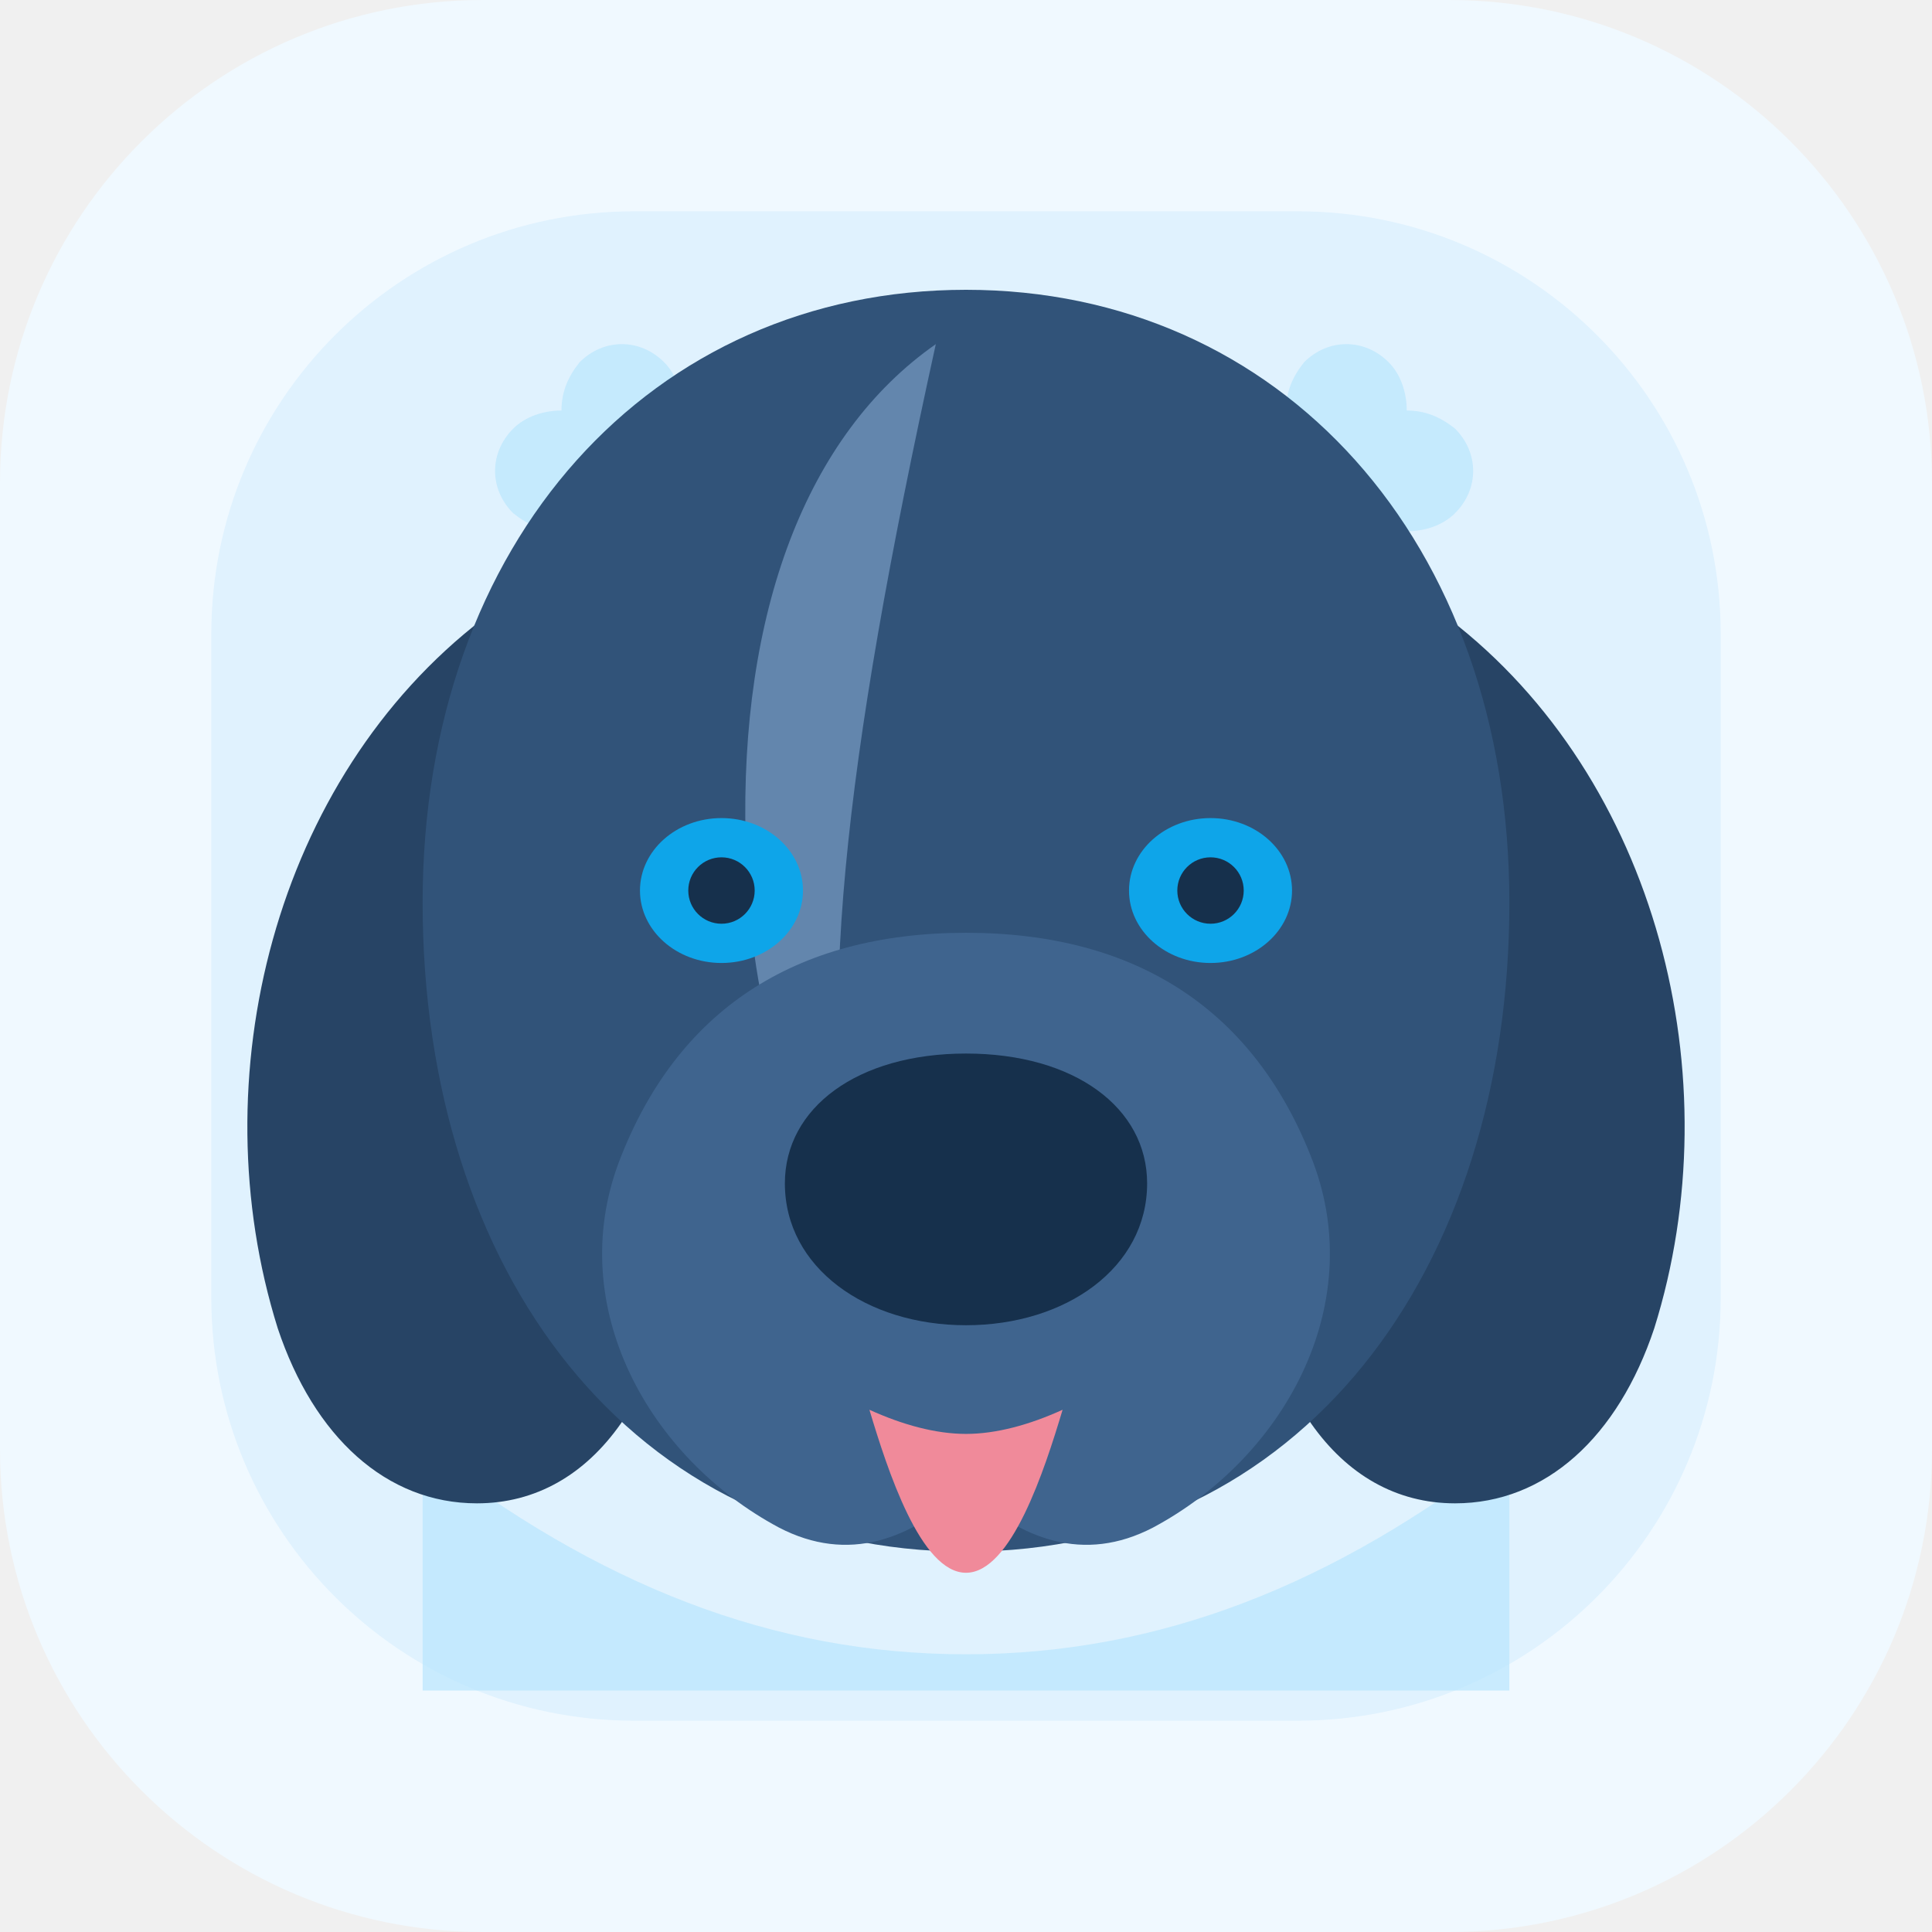
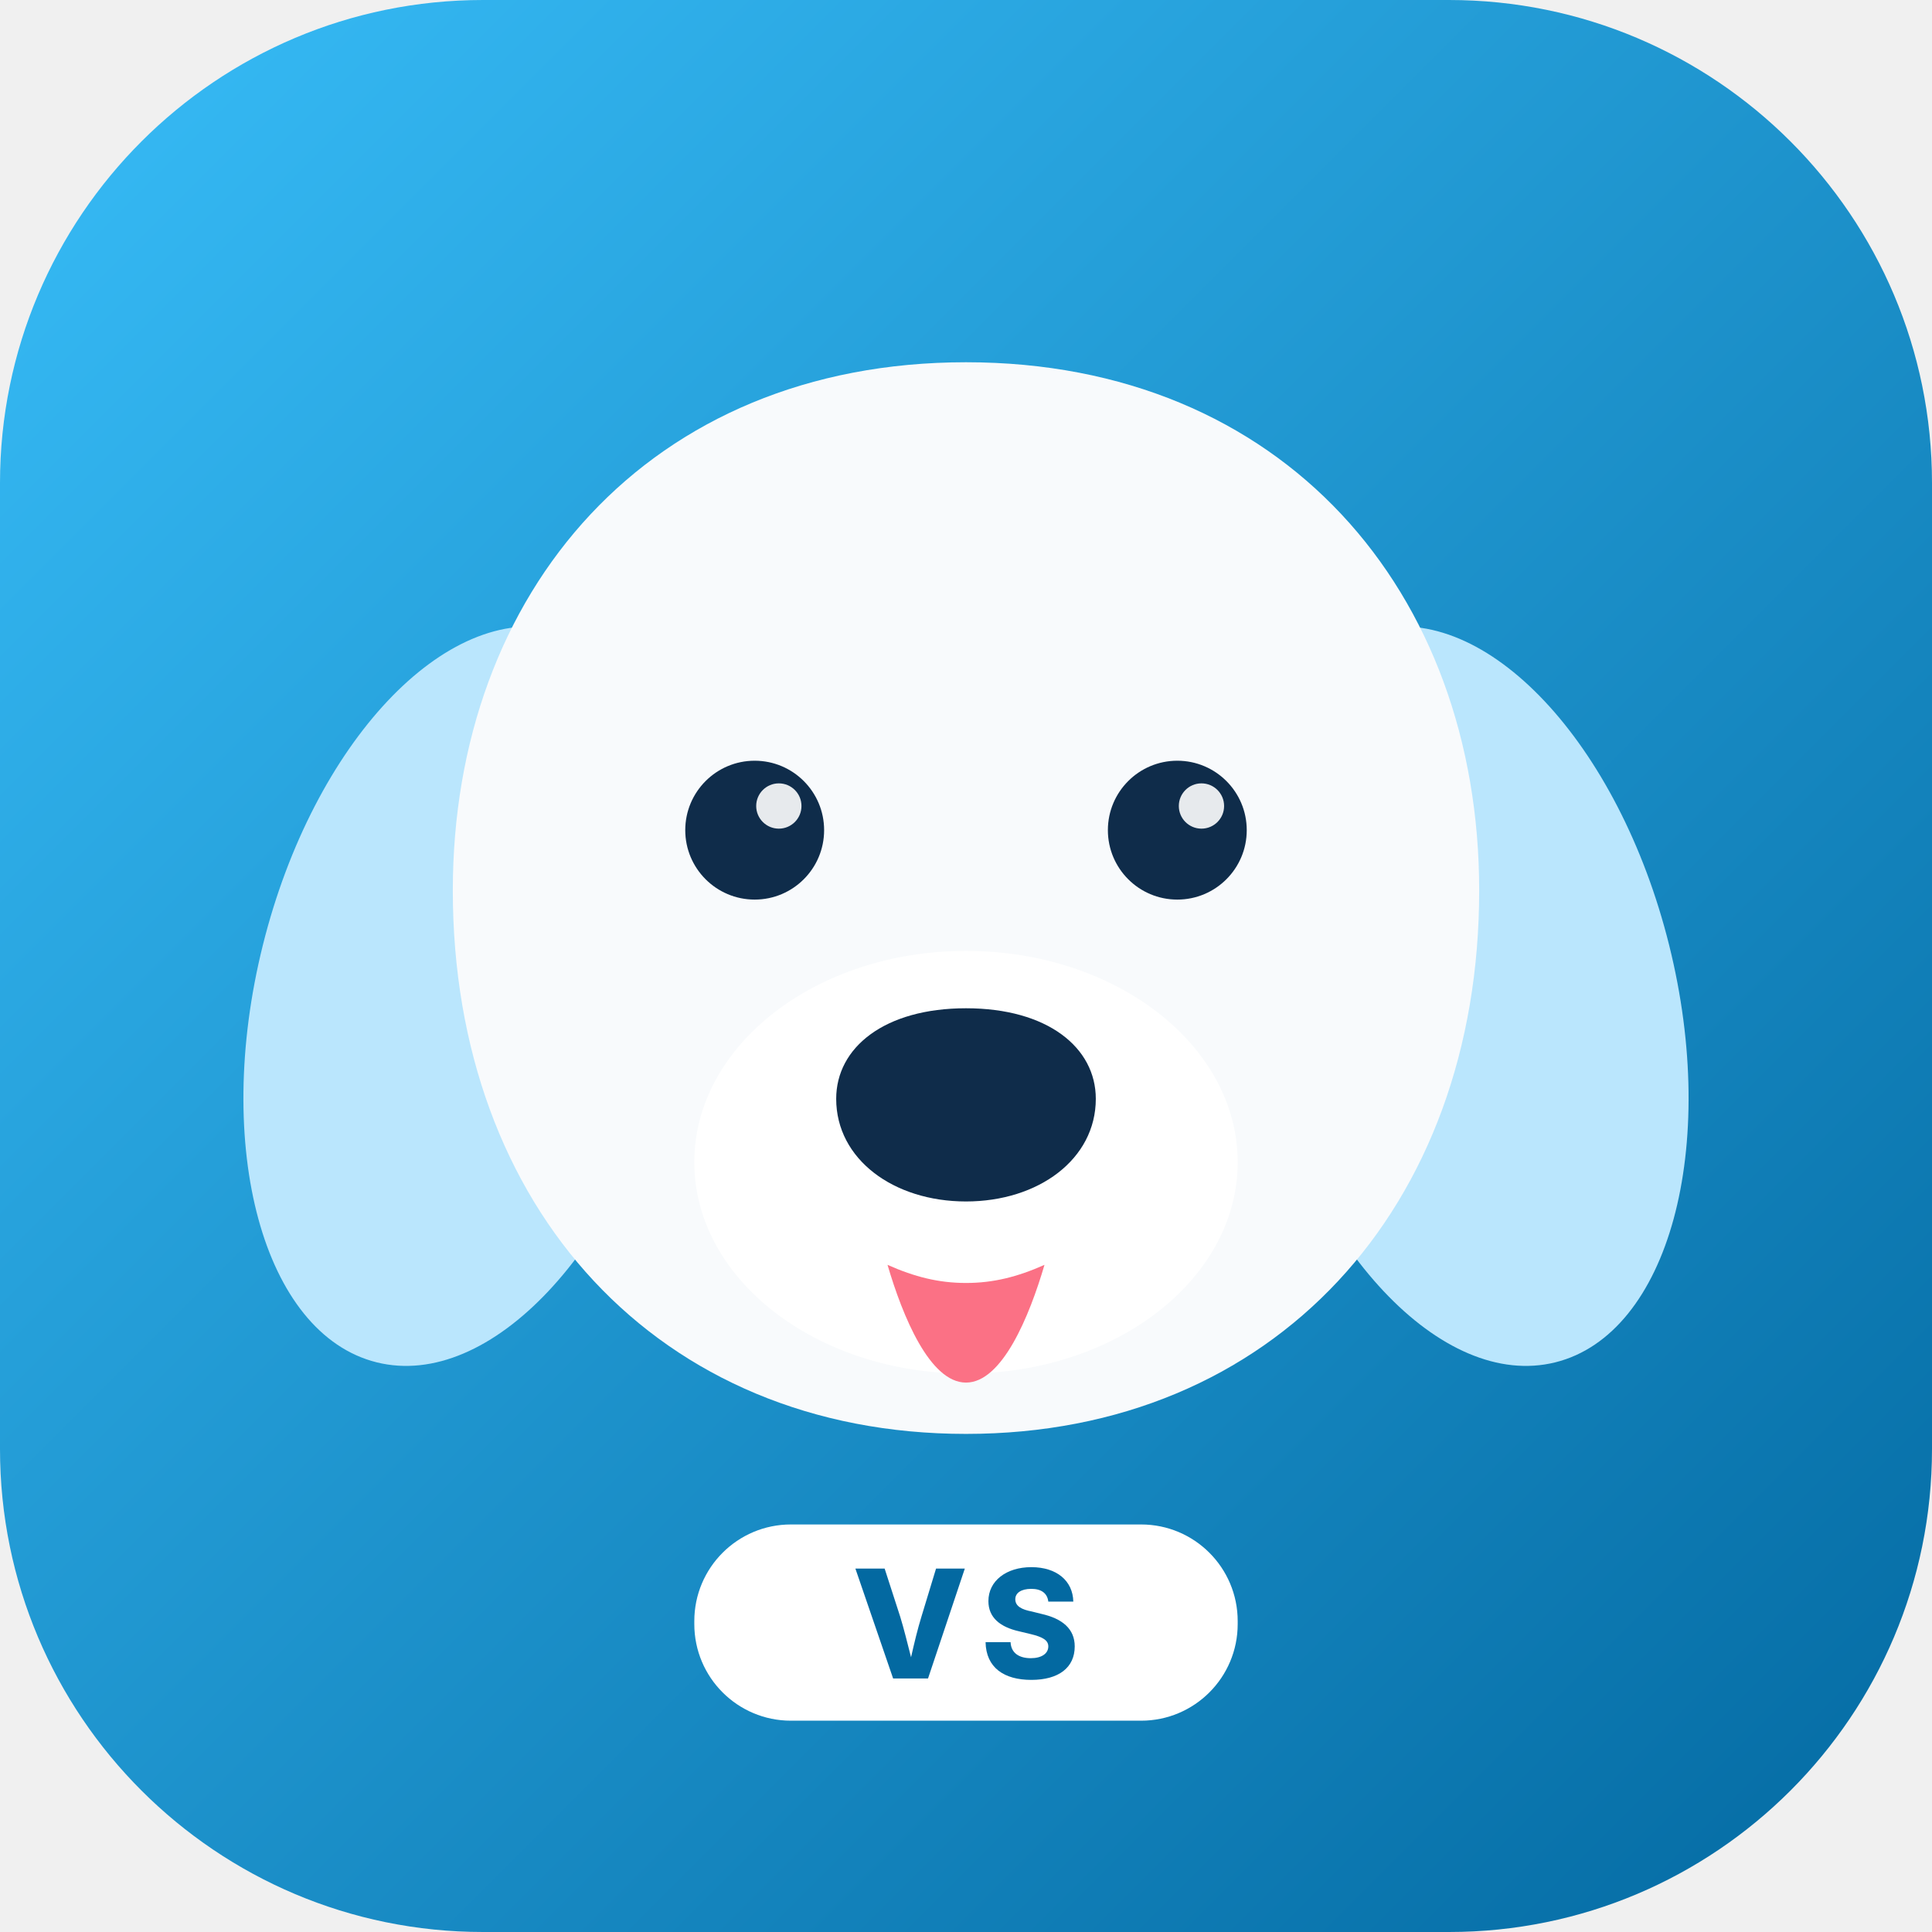
<svg xmlns="http://www.w3.org/2000/svg" viewBox="0 0 64 64">
-   <rect width="64" height="64" rx="16" fill="#f0f9ff" />
-   <rect x="7" y="7" width="50" height="50" rx="14" fill="#e0f2fe" />
-   <path fill="#7dd3fc" opacity=".28" d="M17 17c-.8-.8-.8-2 0-2.8.4-.4 1-.6 1.6-.6 0-.6.2-1.1.6-1.6.8-.8 2-.8 2.8 0 .4.4.6 1 .6 1.6.6 0 1.1.2 1.6.6.8.8.8 2 0 2.8-.4.4-1 .6-1.6.6 0 .6-.2 1.1-.6 1.6-.8.8-2 .8-2.8 0-.4-.4-.6-1-.6-1.6-.6 0-1.1-.2-1.6-.6Z" />
-   <path fill="#7dd3fc" opacity=".28" d="M41 17c-.8-.8-.8-2 0-2.8.4-.4 1-.6 1.6-.6 0-.6.2-1.1.6-1.6.8-.8 2-.8 2.8 0 .4.4.6 1 .6 1.6.6 0 1.1.2 1.6.6.8.8.8 2 0 2.8-.4.4-1 .6-1.6.6 0 .6-.2 1.1-.6 1.6-.8.8-2 .8-2.8 0-.4-.4-.6-1-.6-1.6-.6 0-1.1-.2-1.6-.6Z" />
-   <path fill="#bae6fd" opacity=".72" d="M14 48c5.8 4.5 11.6 6.8 18 6.8s12.2-2.3 18-6.8v8H14v-8Z" />
-   <path fill="#274465" d="M16 20.5c-6.9 5.3-9.4 15.2-6.8 23.5 1.2 3.6 3.6 5.8 6.6 5.8 3.9 0 6.5-3.8 6.9-9.7.5-7.7-1.9-15.3-6.7-19.6Z" />
-   <path fill="#274465" d="M48 20.5c6.9 5.3 9.4 15.2 6.8 23.5-1.2 3.6-3.6 5.8-6.6 5.8-3.9 0-6.5-3.8-6.9-9.7-.5-7.7 1.9-15.3 6.7-19.6Z" />
-   <path fill="#315379" d="M32 9.6c-10.4 0-18 8.3-18 20.3 0 12.2 6.9 21.5 18 21.5s18-9.3 18-21.5c0-12-7.6-20.3-18-20.3Z" />
-   <path fill="#6f92ba" opacity=".8" d="M31 11.4c-4.3 3-6.5 8.9-6.3 16.4.1 5.3 1.3 9.5 3.7 12.7-1.4-6.6-.5-15 2.6-29.1Z" />
-   <ellipse cx="23.9" cy="29.5" rx="2.7" ry="2.4" fill="#0ea5e9" />
-   <ellipse cx="40.1" cy="29.5" rx="2.7" ry="2.4" fill="#0ea5e9" />
-   <circle cx="23.9" cy="29.5" r="1.1" fill="#16304c" />
-   <circle cx="40.1" cy="29.5" r="1.1" fill="#16304c" />
-   <path fill="#3f648e" d="M20.5 38.5c1.9-5 5.8-7.6 11.5-7.6s9.6 2.6 11.5 7.6c1.8 4.8-1 9.8-5.3 12.1-2.3 1.2-4.4.4-6.2-1.3-1.8 1.7-3.9 2.5-6.2 1.3-4.3-2.3-7.1-7.3-5.3-12.1Z" />
-   <path fill="#16304c" d="M26 39.2c0-2.5 2.4-4.3 6-4.3s6 1.8 6 4.3c0 2.8-2.7 4.7-6 4.7s-6-1.9-6-4.7Z" />
-   <path fill="#f08a9a" d="M28.8 46.7c.6 2 1.7 5.4 3.2 5.4s2.6-3.4 3.2-5.4c-1.1.5-2.2.8-3.2.8s-2.1-.3-3.2-.8Z" />
+   <defs>
+     <linearGradient id="sky" x1="0" y1="0" x2="1" y2="1">
+       <stop offset="0" stop-color="#38bdf8" />
+       <stop offset="1" stop-color="#0369a1" />
+     </linearGradient>
+   </defs>
+   <rect width="64" height="64" rx="16" fill="url(#sky)" />
+   <ellipse cx="15.5" cy="33" rx="7" ry="12.5" transform="rotate(14 15.5 33)" fill="#bae6fd" />
+   <ellipse cx="48.5" cy="33" rx="7" ry="12.5" transform="rotate(-14 48.5 33)" fill="#bae6fd" />
+   <path fill="#f8fafc" d="M32 12c-10.5 0-17 7.6-17 17.5 0 10.5 6.8 18 17 18s17-7.5 17-18C49 19.6 42.5 12 32 12Z" />
+   <ellipse cx="32" cy="38.5" rx="9" ry="7" fill="#ffffff" />
+   <circle cx="25" cy="27.5" r="2.3" fill="#0f2c4a" />
+   <circle cx="39" cy="27.5" r="2.3" fill="#0f2c4a" />
+   <circle cx="25.8" cy="26.7" r="0.75" fill="#ffffff" opacity="0.9" />
+   <circle cx="39.8" cy="26.7" r="0.75" fill="#ffffff" opacity="0.9" />
+   <path fill="#0f2c4a" d="M32 33.4c2.7 0 4.3 1.3 4.3 3 0 2-1.9 3.4-4.3 3.4s-4.3-1.4-4.3-3.4c0-1.7 1.6-3 4.3-3Z" />
+   <path fill="#fb7185" d="M29.4 41.9c.5 1.7 1.4 3.9 2.6 3.9s2.1-2.2 2.6-3.9c-.9.4-1.7.6-2.6.6s-1.7-.2-2.6-.6Z" />
+   <rect x="23" y="50.5" width="18" height="6.5" rx="3.2" fill="#ffffff" />
+   <text x="32" y="55.6" text-anchor="middle" font-family="Inter, sans-serif" font-size="5" font-weight="800" letter-spacing="0.08em" fill="#0369a1">VS</text>
</svg>
